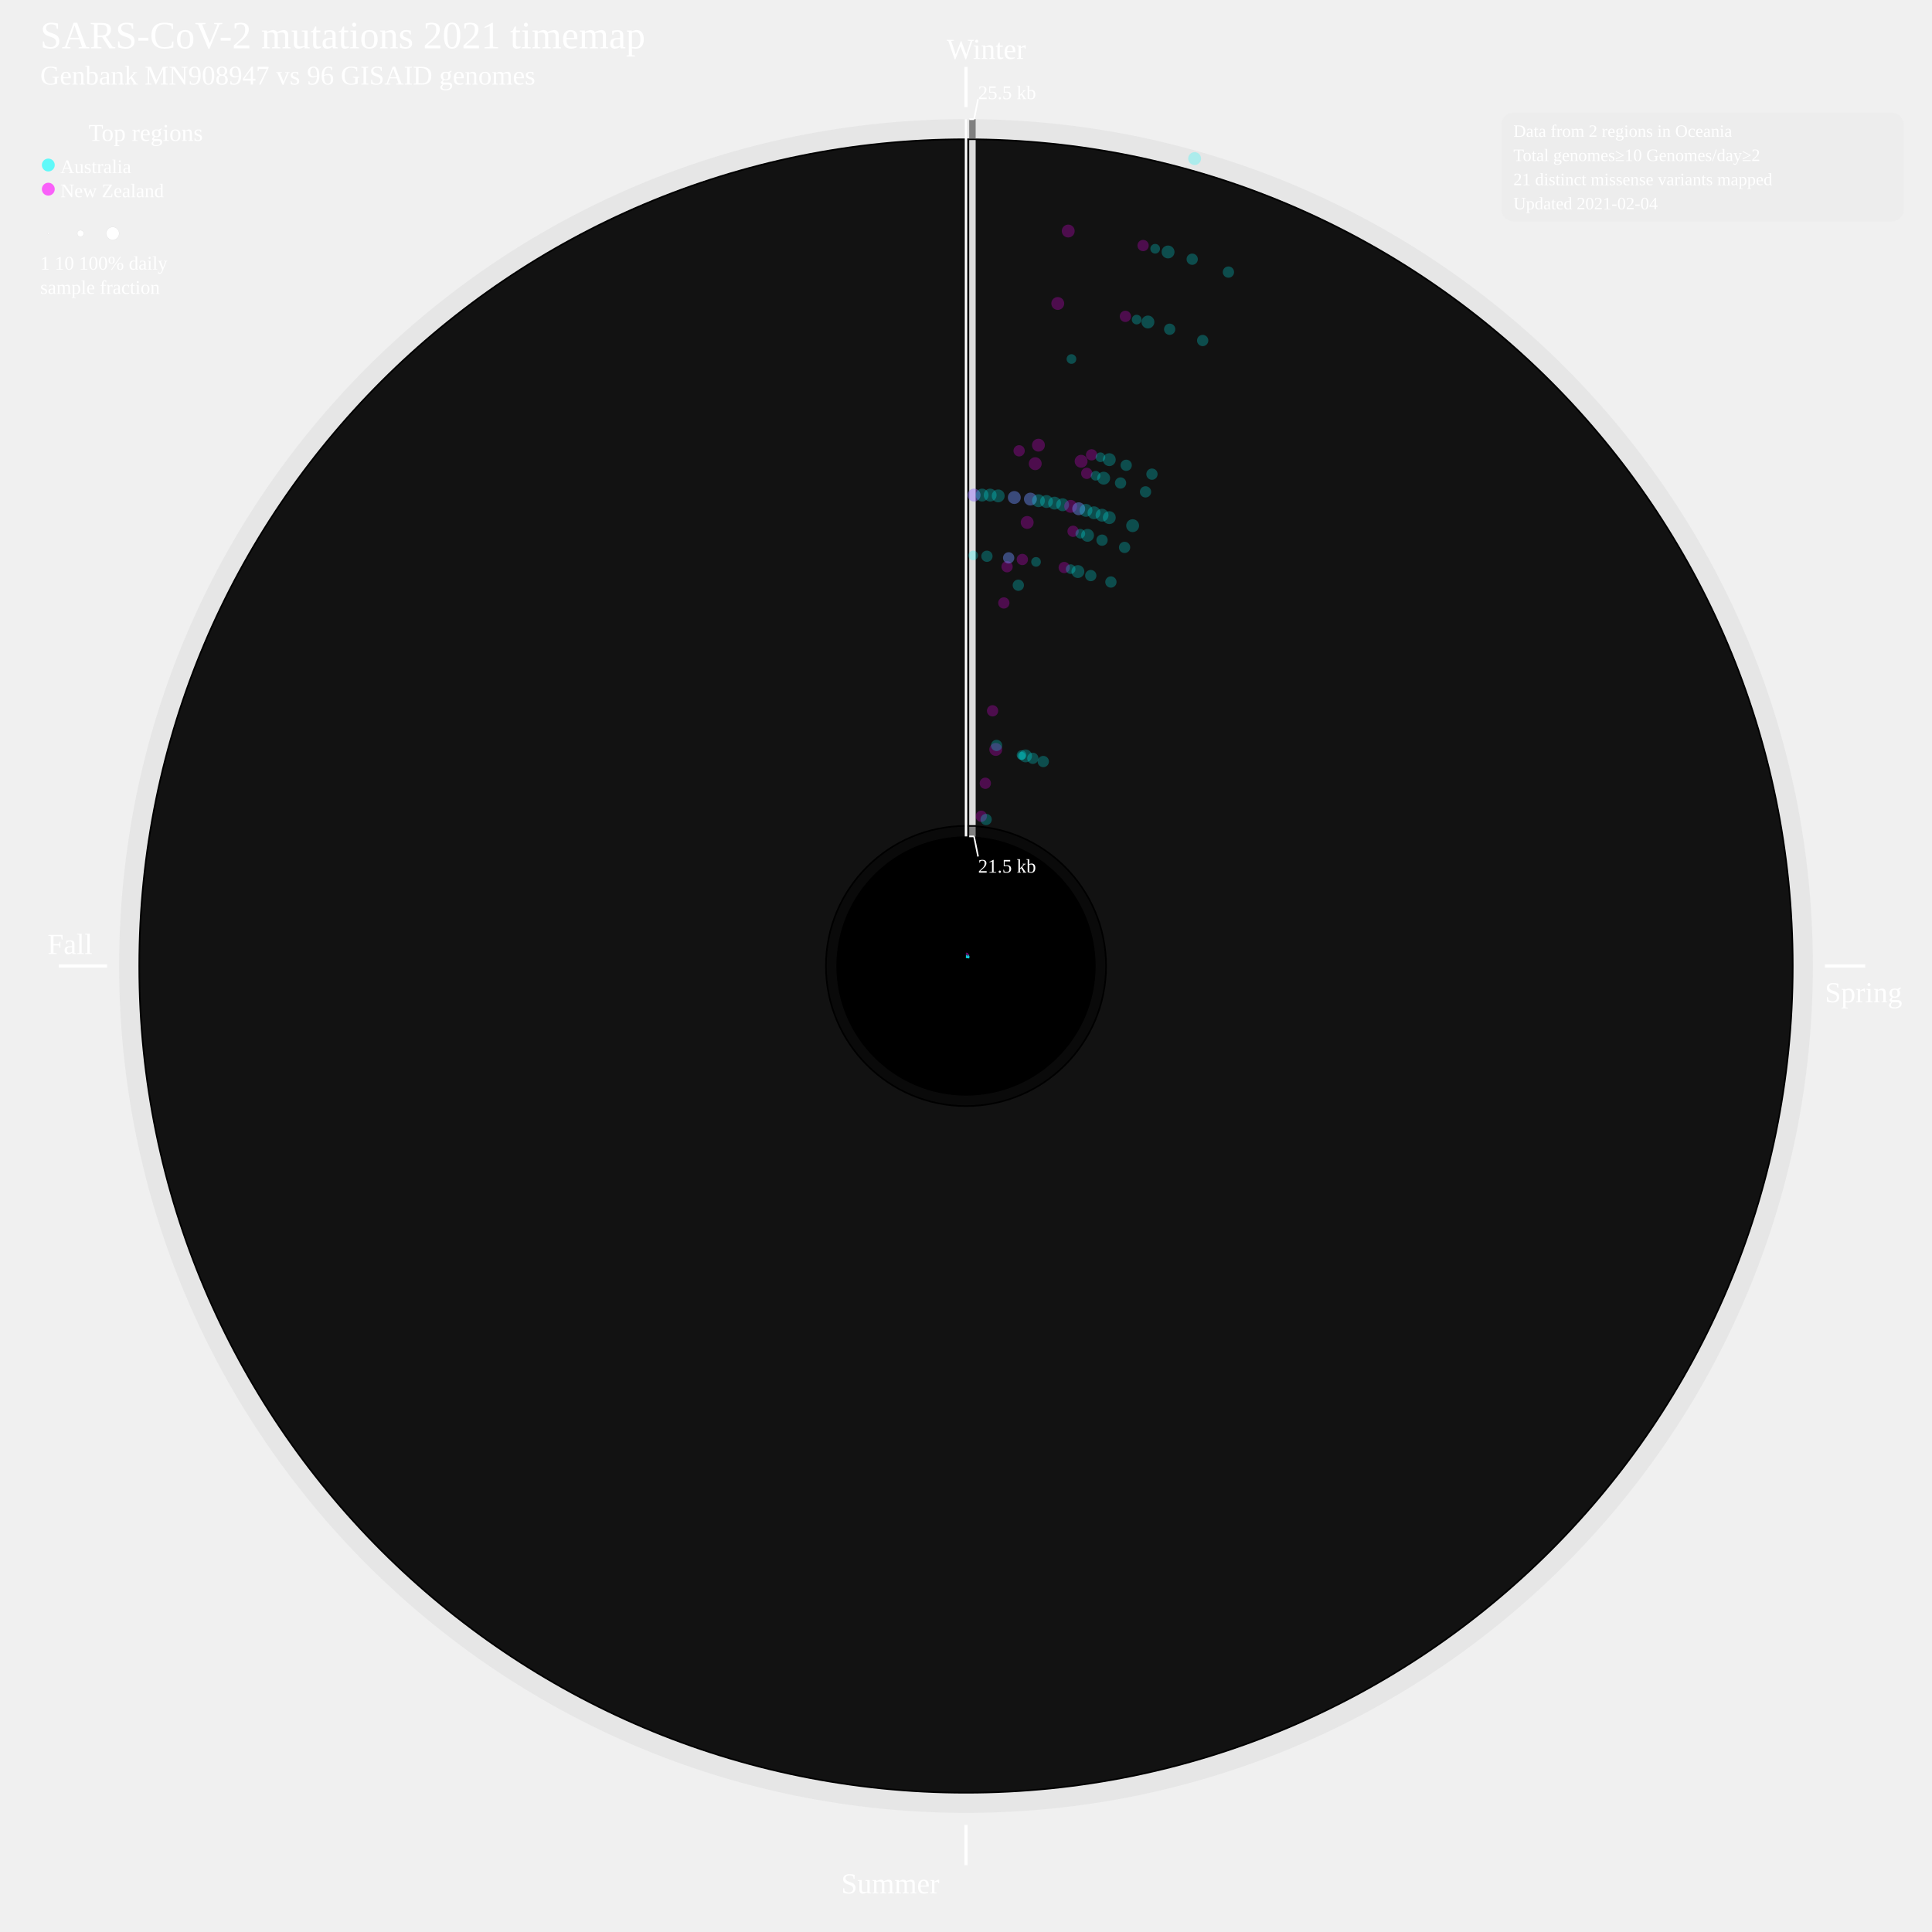
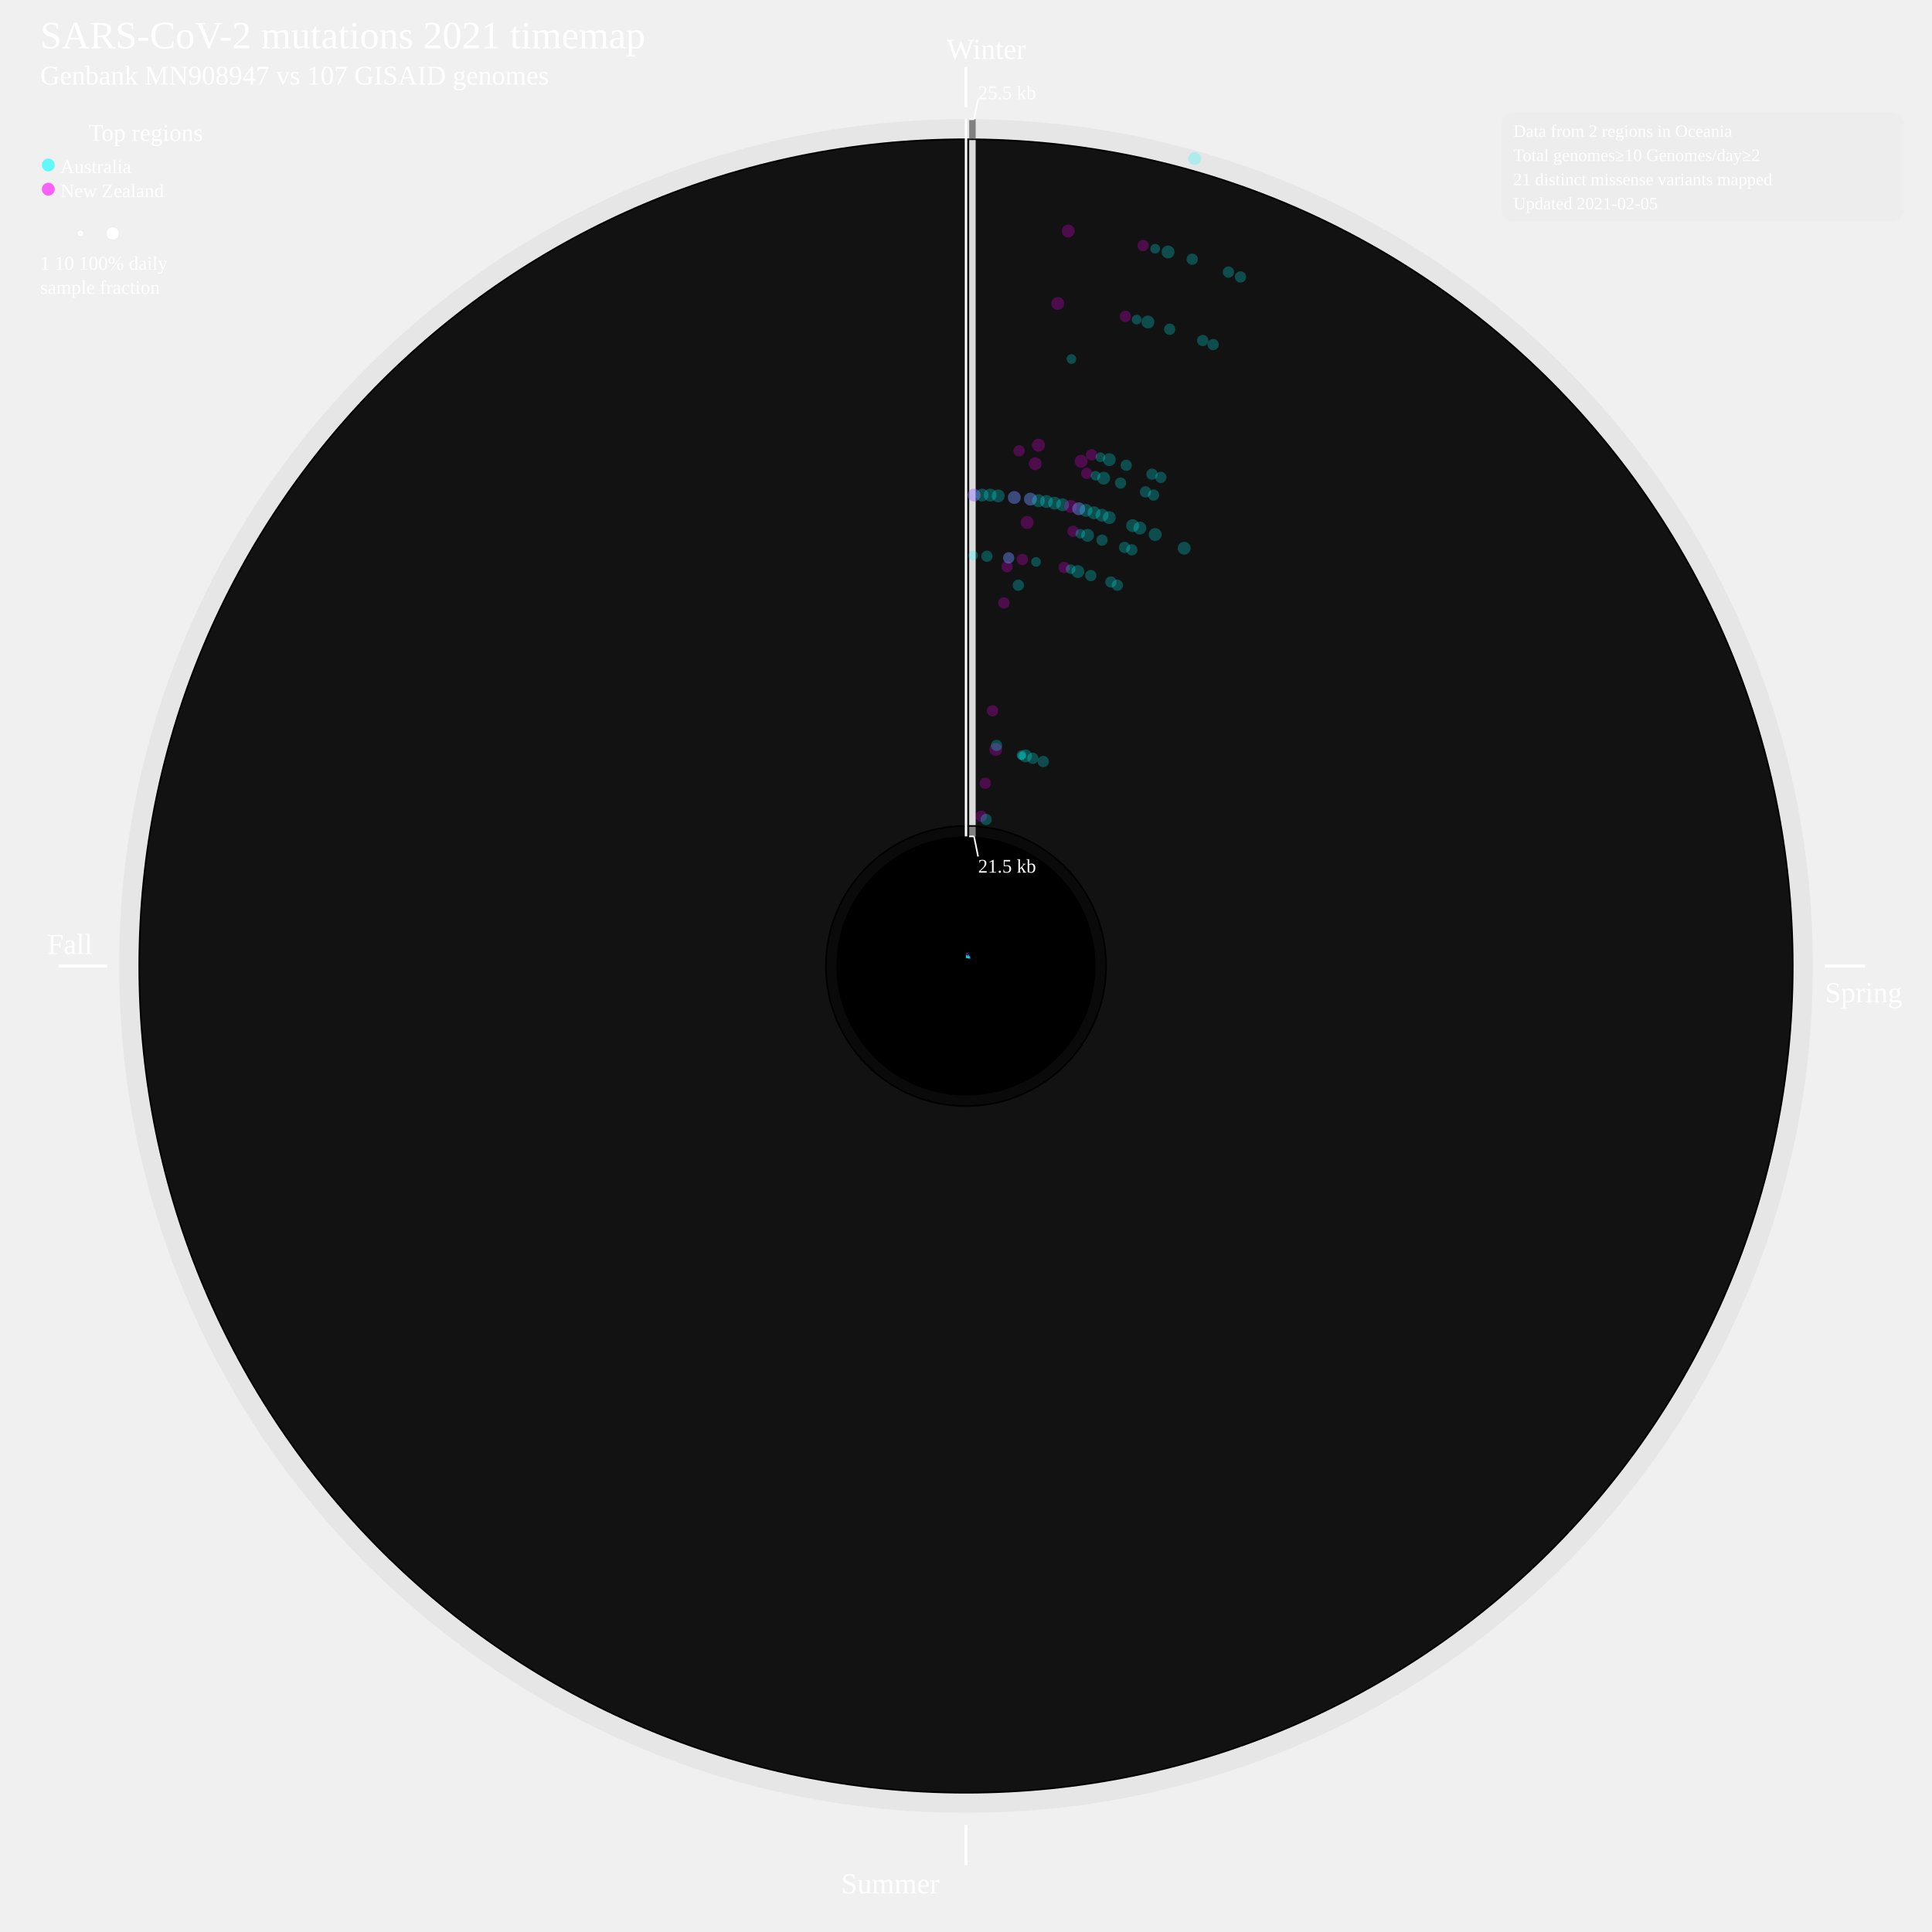
<svg xmlns="http://www.w3.org/2000/svg" width="2400" height="2400" style="background-color:black">
  <defs>
    <style type="text/css">
	.sb {
	stroke-width:0.8;
	stroke-opacity:50%;
	}
	.cv {
	stroke: none;
	fill-opacity:0.25;
	}
	a:link, a:visited {
	cursor: pointer;
	}
	a:hover, a:active {
	outline: dotted 2px yellow;
	}
	g:hover, g:active {
	outline: dotted 2px yellow;
	}
	</style>
  </defs>
  <circle cx="1200" cy="1200" r="1052" style="fill:grey;stroke:black;stroke-width:0;fill-opacity:0.085;" />
  <circle cx="1200" cy="1200" r="1028" style="fill:black;stroke:black;stroke-width:0;fill-opacity:1;" />
  <circle cx="1200" cy="1200" r="1026" style="fill:gainsboro;stroke:black;stroke-width:0;fill-opacity:0.085;" />
  <circle cx="1200" cy="1200" r="175" style="fill:black;stroke:black;stroke-width:0;fill-opacity:1;" />
  <circle cx="1200" cy="1200" r="173" style="fill:grey;stroke:black;stroke-width:0;fill-opacity:0.085;" />
  <circle cx="1200" cy="1200" r="161" style="fill:black;stroke:black;stroke-width:0;fill-opacity:1;" />
  <a href="https://bcgsc.github.io/SARS2_2021">
    <text font-size="4.0em" x="50" y="60" fill="white">SARS-CoV-2 mutations 2021 timemap</text>
  </a>
-   <text font-size="2.8em" x="50" y="105" fill="white">Genbank MN908947 vs 96 GISAID genomes</text>
+   <text font-size="2.8em" x="50" y="105" fill="white">Genbank MN908947 vs 107 GISAID genomes</text>
  <line x1="1200" y1="83.131" x2="1200" y2="133.131" style="stroke:white;stroke-width:4" />
  <text font-size="3.0em" x="1176" y="73.131" fill="white">Winter</text>
  <line x1="2267" y1="1200" x2="2317" y2="1200" style="stroke:white;stroke-width:4" />
  <text font-size="3.0em" x="2267" y="1245" fill="white">Spring</text>
  <line x1="1200" y1="2267" x2="1200" y2="2317" style="stroke:white;stroke-width:4" />
  <text font-size="3.0em" x="1045" y="2352" fill="white">Summer</text>
  <line x1="133" y1="1200" x2="73" y2="1200" style="stroke:white;stroke-width:4" />
  <text font-size="3.0em" x="59" y="1185" fill="white">Fall</text>
  <g>
    <line x1="1208" y1="1039" x2="1208" y2="1027" style="stroke:grey;stroke-width:8" />
  </g>
  <g>
    <line x1="1208" y1="1025" x2="1208" y2="174" style="stroke:gainsboro;stroke-width:8" />
  </g>
  <g>
    <line x1="1208" y1="172" x2="1208" y2="148" style="stroke:grey;stroke-width:8" />
  </g>
  <line x1="1200" y1="148.131" x2="1200" y2="1039" style="stroke:white;stroke-width:3" />
  <line x1="1204" y1="148.131" x2="1210" y2="148.131" style="stroke:white;stroke-width:2" />
  <line x1="1210" y1="148.131" x2="1215" y2="123.131" style="stroke:white;stroke-width:2" />
  <line x1="1204" y1="1039" x2="1210" y2="1039" style="stroke:white;stroke-width:2" />
  <line x1="1210" y1="1039" x2="1215" y2="1064" style="stroke:white;stroke-width:2" />
  <text font-size="2.0em" x="1215" y="123.131" fill="white">25.5 kb</text>
  <text font-size="2.0em" x="1215" y="1084" fill="white">21.5 kb</text>
  <text font-size="2.5em" x="110" y="175" fill="white">Top regions</text>
  <circle cx="60" cy="205" r="8" style="fill:cyan;stroke:black;stroke-width:0;fill-opacity:0.6;" />
  <text font-size="2.0em" x="75" y="215" fill="white">Australia</text>
  <circle cx="60" cy="235" r="8" style="fill:fuchsia;stroke:black;stroke-width:0;fill-opacity:0.6;" />
  <text font-size="2.0em" x="75" y="245" fill="white">New Zealand</text>
  <circle cx="60" cy="290" r="1" style="fill:white;stroke:lightgrey;stroke-width:0.2;" />
  <circle cx="100" cy="290" r="4" style="fill:white;stroke:lightgrey;stroke-width:0.2;" />
  <circle cx="140" cy="290" r="8" style="fill:white;stroke:lightgrey;stroke-width:0.2;" />
  <text font-size="2.0em" x="50" y="335" fill="white">1      10        100% daily</text>
  <text font-size="2.0em" x="50" y="365" fill="white">sample fraction</text>
  <g>
    <line x1="1200.2" y1="1190.0" x2="1200.3" y2="1185.5" style="stroke:cyan;" class="sb" />
  </g>
  <g>
    <line x1="1200.3" y1="1185.5" x2="1200.3" y2="1183.4" style="stroke:fuchsia;" class="sb" />
  </g>
  <g>
    <circle cx="1209" cy="690" r="6" style="fill:cyan;" class="cv" />
  </g>
  <g>
    <circle cx="1210" cy="615" r="8" style="fill:cyan;" class="cv" />
  </g>
  <g>
    <circle cx="1210" cy="615" r="8" style="fill:fuchsia;" class="cv" />
  </g>
  <g>
    <line x1="1200.3" y1="1190.0" x2="1200.5" y2="1186.5" style="stroke:cyan;" class="sb" />
  </g>
  <g>
    <circle cx="1220" cy="615" r="8" style="fill:cyan;" class="cv" />
  </g>
  <g>
    <line x1="1200.5" y1="1190.0" x2="1200.7" y2="1186.9" style="stroke:cyan;" class="sb" />
  </g>
  <g>
    <circle cx="1226" cy="691" r="7" style="fill:cyan;" class="cv" />
  </g>
  <g>
    <circle cx="1230" cy="615" r="8" style="fill:cyan;" class="cv" />
  </g>
  <g>
    <line x1="1200.7" y1="1190.0" x2="1200.9" y2="1186.9" style="stroke:cyan;" class="sb" />
  </g>
  <g>
    <circle cx="1240" cy="616" r="8" style="fill:cyan;" class="cv" />
  </g>
  <g>
    <line x1="1201.0" y1="1190.1" x2="1201.3" y2="1187.4" style="stroke:cyan;" class="sb" />
  </g>
  <g>
    <line x1="1201.3" y1="1187.4" x2="1201.7" y2="1183.6" style="stroke:fuchsia;" class="sb" />
  </g>
  <g>
    <circle cx="1219" cy="1014" r="7" style="fill:fuchsia;" class="cv" />
  </g>
  <g>
    <circle cx="1224" cy="973" r="7" style="fill:fuchsia;" class="cv" />
  </g>
  <g>
    <circle cx="1233" cy="883" r="7" style="fill:fuchsia;" class="cv" />
  </g>
  <g>
    <circle cx="1247" cy="749" r="7" style="fill:fuchsia;" class="cv" />
  </g>
  <g>
    <circle cx="1251" cy="704" r="7" style="fill:fuchsia;" class="cv" />
  </g>
  <g>
    <circle cx="1253" cy="693" r="7" style="fill:fuchsia;" class="cv" />
  </g>
  <g>
    <circle cx="1253" cy="693" r="7" style="fill:cyan;" class="cv" />
  </g>
  <g>
    <circle cx="1260" cy="618" r="8" style="fill:fuchsia;" class="cv" />
  </g>
  <g>
    <circle cx="1260" cy="618" r="8" style="fill:cyan;" class="cv" />
  </g>
  <g>
    <circle cx="1266" cy="560" r="7" style="fill:fuchsia;" class="cv" />
  </g>
  <g>
    <line x1="1201.4" y1="1190.1" x2="1201.8" y2="1187.0" style="stroke:cyan;" class="sb" />
  </g>
  <g>
    <line x1="1201.8" y1="1187.0" x2="1202.2" y2="1183.9" style="stroke:fuchsia;" class="sb" />
  </g>
  <g>
    <circle cx="1225" cy="1018" r="7" style="fill:cyan;" class="cv" />
  </g>
  <g>
    <circle cx="1237" cy="931" r="8" style="fill:fuchsia;" class="cv" />
  </g>
  <g>
    <circle cx="1238" cy="926" r="7" style="fill:cyan;" class="cv" />
  </g>
  <g>
    <circle cx="1265" cy="727" r="7" style="fill:cyan;" class="cv" />
  </g>
  <g>
    <circle cx="1270" cy="695" r="7" style="fill:fuchsia;" class="cv" />
  </g>
  <g>
    <circle cx="1276" cy="649" r="8" style="fill:fuchsia;" class="cv" />
  </g>
  <g>
    <circle cx="1280" cy="620" r="8" style="fill:fuchsia;" class="cv" />
  </g>
  <g>
    <circle cx="1280" cy="620" r="8" style="fill:cyan;" class="cv" />
  </g>
  <g>
    <circle cx="1286" cy="576" r="8" style="fill:fuchsia;" class="cv" />
  </g>
  <g>
    <circle cx="1290" cy="553" r="8" style="fill:fuchsia;" class="cv" />
  </g>
  <g>
    <circle cx="1314" cy="377" r="8" style="fill:fuchsia;" class="cv" />
  </g>
  <g>
    <circle cx="1327" cy="287" r="8" style="fill:fuchsia;" class="cv" />
  </g>
  <g>
    <line x1="1201.5" y1="1190.1" x2="1202.0" y2="1187.0" style="stroke:cyan;" class="sb" />
  </g>
  <g>
    <circle cx="1290" cy="622" r="8" style="fill:cyan;" class="cv" />
  </g>
  <g>
    <line x1="1201.7" y1="1190.1" x2="1202.3" y2="1186.7" style="stroke:cyan;" class="sb" />
  </g>
  <g>
    <circle cx="1287" cy="698" r="6" style="fill:cyan;" class="cv" />
  </g>
  <g>
    <circle cx="1300" cy="623" r="8" style="fill:cyan;" class="cv" />
  </g>
  <g>
    <circle cx="1331" cy="446" r="6" style="fill:cyan;" class="cv" />
  </g>
  <g>
    <line x1="1201.9" y1="1190.2" x2="1202.3" y2="1188.1" style="stroke:cyan;" class="sb" />
  </g>
  <g>
    <circle cx="1310" cy="625" r="8" style="fill:cyan;" class="cv" />
  </g>
  <g>
    <line x1="1202.1" y1="1190.2" x2="1202.5" y2="1188.1" style="stroke:cyan;" class="sb" />
  </g>
  <g>
    <circle cx="1320" cy="627" r="8" style="fill:cyan;" class="cv" />
  </g>
  <g>
    <line x1="1202.2" y1="1190.2" x2="1202.8" y2="1187.6" style="stroke:fuchsia;" class="sb" />
  </g>
  <g>
    <circle cx="1330" cy="629" r="8" style="fill:fuchsia;" class="cv" />
  </g>
  <g>
    <circle cx="1343" cy="573" r="8" style="fill:fuchsia;" class="cv" />
  </g>
  <g>
    <line x1="1202.4" y1="1190.3" x2="1202.9" y2="1188.2" style="stroke:cyan;" class="sb" />
  </g>
  <g>
    <line x1="1202.9" y1="1188.2" x2="1203.5" y2="1185.6" style="stroke:fuchsia;" class="sb" />
  </g>
  <g>
    <circle cx="1322" cy="705" r="7" style="fill:fuchsia;" class="cv" />
  </g>
  <g>
    <circle cx="1333" cy="660" r="7" style="fill:fuchsia;" class="cv" />
  </g>
  <g>
    <circle cx="1340" cy="632" r="8" style="fill:fuchsia;" class="cv" />
  </g>
  <g>
    <circle cx="1340" cy="632" r="8" style="fill:cyan;" class="cv" />
  </g>
  <g>
    <circle cx="1350" cy="588" r="7" style="fill:fuchsia;" class="cv" />
  </g>
  <g>
    <circle cx="1356" cy="565" r="7" style="fill:fuchsia;" class="cv" />
  </g>
  <g>
    <circle cx="1398" cy="393" r="7" style="fill:fuchsia;" class="cv" />
  </g>
  <g>
    <circle cx="1420" cy="305" r="7" style="fill:fuchsia;" class="cv" />
  </g>
  <g>
    <line x1="1202.6" y1="1190.3" x2="1203.7" y2="1185.8" style="stroke:cyan;" class="sb" />
  </g>
  <g>
    <circle cx="1269" cy="939" r="5" style="fill:cyan;" class="cv" />
  </g>
  <g>
    <circle cx="1269" cy="938" r="6" style="fill:cyan;" class="cv" />
  </g>
  <g>
    <circle cx="1330" cy="707" r="6" style="fill:cyan;" class="cv" />
  </g>
  <g>
    <circle cx="1342" cy="663" r="6" style="fill:cyan;" class="cv" />
  </g>
  <g>
    <circle cx="1349" cy="634" r="8" style="fill:cyan;" class="cv" />
  </g>
  <g>
    <circle cx="1361" cy="591" r="6" style="fill:cyan;" class="cv" />
  </g>
  <g>
    <circle cx="1367" cy="568" r="6" style="fill:cyan;" class="cv" />
  </g>
  <g>
    <circle cx="1412" cy="397" r="6" style="fill:cyan;" class="cv" />
  </g>
  <g>
    <circle cx="1435" cy="309" r="6" style="fill:cyan;" class="cv" />
  </g>
  <g>
    <line x1="1202.7" y1="1190.4" x2="1203.7" y2="1187.0" style="stroke:cyan;" class="sb" />
  </g>
  <g>
    <circle cx="1274" cy="939" r="8" style="fill:cyan;" class="cv" />
  </g>
  <g>
    <circle cx="1339" cy="710" r="8" style="fill:cyan;" class="cv" />
  </g>
  <g>
    <circle cx="1351" cy="665" r="8" style="fill:cyan;" class="cv" />
  </g>
  <g>
    <circle cx="1359" cy="637" r="8" style="fill:cyan;" class="cv" />
  </g>
  <g>
    <circle cx="1371" cy="594" r="8" style="fill:cyan;" class="cv" />
  </g>
  <g>
    <circle cx="1378" cy="571" r="8" style="fill:cyan;" class="cv" />
  </g>
  <g>
    <circle cx="1426" cy="400" r="8" style="fill:cyan;" class="cv" />
  </g>
  <g>
    <circle cx="1451" cy="313" r="8" style="fill:cyan;" class="cv" />
  </g>
  <g>
    <circle cx="1484" cy="197" r="8" style="fill:cyan;" class="cv" />
  </g>
  <g>
    <line x1="1202.9" y1="1190.4" x2="1203.5" y2="1188.4" style="stroke:cyan;" class="sb" />
  </g>
  <g>
    <circle cx="1369" cy="640" r="8" style="fill:cyan;" class="cv" />
  </g>
  <g>
    <line x1="1203.0" y1="1190.5" x2="1204.0" y2="1187.5" style="stroke:cyan;" class="sb" />
  </g>
  <g>
    <circle cx="1283" cy="942" r="7" style="fill:cyan;" class="cv" />
  </g>
  <g>
    <circle cx="1355" cy="715" r="7" style="fill:cyan;" class="cv" />
  </g>
  <g>
    <circle cx="1369" cy="671" r="7" style="fill:cyan;" class="cv" />
  </g>
  <g>
    <circle cx="1378" cy="643" r="8" style="fill:cyan;" class="cv" />
  </g>
  <g>
    <circle cx="1392" cy="600" r="7" style="fill:cyan;" class="cv" />
  </g>
  <g>
    <circle cx="1399" cy="578" r="7" style="fill:cyan;" class="cv" />
  </g>
  <g>
    <circle cx="1453" cy="409" r="7" style="fill:cyan;" class="cv" />
  </g>
  <g>
    <circle cx="1481" cy="322" r="7" style="fill:cyan;" class="cv" />
  </g>
  <g>
-     <line x1="1203.5" y1="1190.6" x2="1204.5" y2="1188.1" style="stroke:cyan;" class="sb" />
+     <line x1="1203.5" y1="1190.6" x2="1204.6" y2="1187.7" style="stroke:cyan;" class="sb" />
  </g>
  <g>
    <circle cx="1296" cy="946" r="7" style="fill:cyan;" class="cv" />
  </g>
  <g>
    <circle cx="1380" cy="723" r="7" style="fill:cyan;" class="cv" />
  </g>
  <g>
    <circle cx="1397" cy="680" r="7" style="fill:cyan;" class="cv" />
  </g>
  <g>
    <circle cx="1407" cy="653" r="8" style="fill:cyan;" class="cv" />
  </g>
  <g>
    <circle cx="1423" cy="611" r="7" style="fill:cyan;" class="cv" />
  </g>
  <g>
    <circle cx="1431" cy="589" r="7" style="fill:cyan;" class="cv" />
  </g>
  <g>
    <circle cx="1494" cy="423" r="7" style="fill:cyan;" class="cv" />
  </g>
  <g>
    <circle cx="1526" cy="338" r="7" style="fill:cyan;" class="cv" />
+   </g>
+   <g>
+     <line x1="1203.7" y1="1190.7" x2="1204.9" y2="1187.8" style="stroke:cyan;" class="sb" />
+   </g>
+   <g>
+     <circle cx="1388" cy="727" r="7" style="fill:cyan;" class="cv" />
+   </g>
+   <g>
+     <circle cx="1406" cy="683" r="7" style="fill:cyan;" class="cv" />
+   </g>
+   <g>
+     <circle cx="1416" cy="656" r="8" style="fill:cyan;" class="cv" />
+   </g>
+   <g>
+     <circle cx="1433" cy="615" r="7" style="fill:cyan;" class="cv" />
+   </g>
+   <g>
+     <circle cx="1442" cy="593" r="7" style="fill:cyan;" class="cv" />
+   </g>
+   <g>
+     <circle cx="1507" cy="428" r="7" style="fill:cyan;" class="cv" />
+   </g>
+   <g>
+     <circle cx="1541" cy="344" r="7" style="fill:cyan;" class="cv" />
+   </g>
+   <g>
+     <line x1="1204.0" y1="1190.8" x2="1204.9" y2="1188.9" style="stroke:cyan;" class="sb" />
+   </g>
+   <g>
+     <circle cx="1435" cy="664" r="8" style="fill:cyan;" class="cv" />
+   </g>
+   <g>
+     <line x1="1204.6" y1="1191.1" x2="1205.6" y2="1189.2" style="stroke:cyan;" class="sb" />
+   </g>
+   <g>
+     <circle cx="1471" cy="681" r="8" style="fill:cyan;" class="cv" />
  </g>
  <rect x="1865" y="140" width="500" height="135" rx="15" style="fill:gainsboro;stroke-width:0;fill-opacity:0.15;" />
  <text font-size="1.8em" x="1880" y="170" fill="white">Data from 2 regions in Oceania</text>
  <text font-size="1.8em" x="1880" y="200" fill="white">Total genomes≥10  Genomes/day≥2</text>
  <text font-size="1.8em" x="1880" y="230" fill="white">21 distinct missense variants mapped</text>
-   <text font-size="1.8em" x="1880" y="260" fill="white">Updated 2021-02-04</text>
+   <text font-size="1.8em" x="1880" y="260" fill="white">Updated 2021-02-05</text>
</svg>
